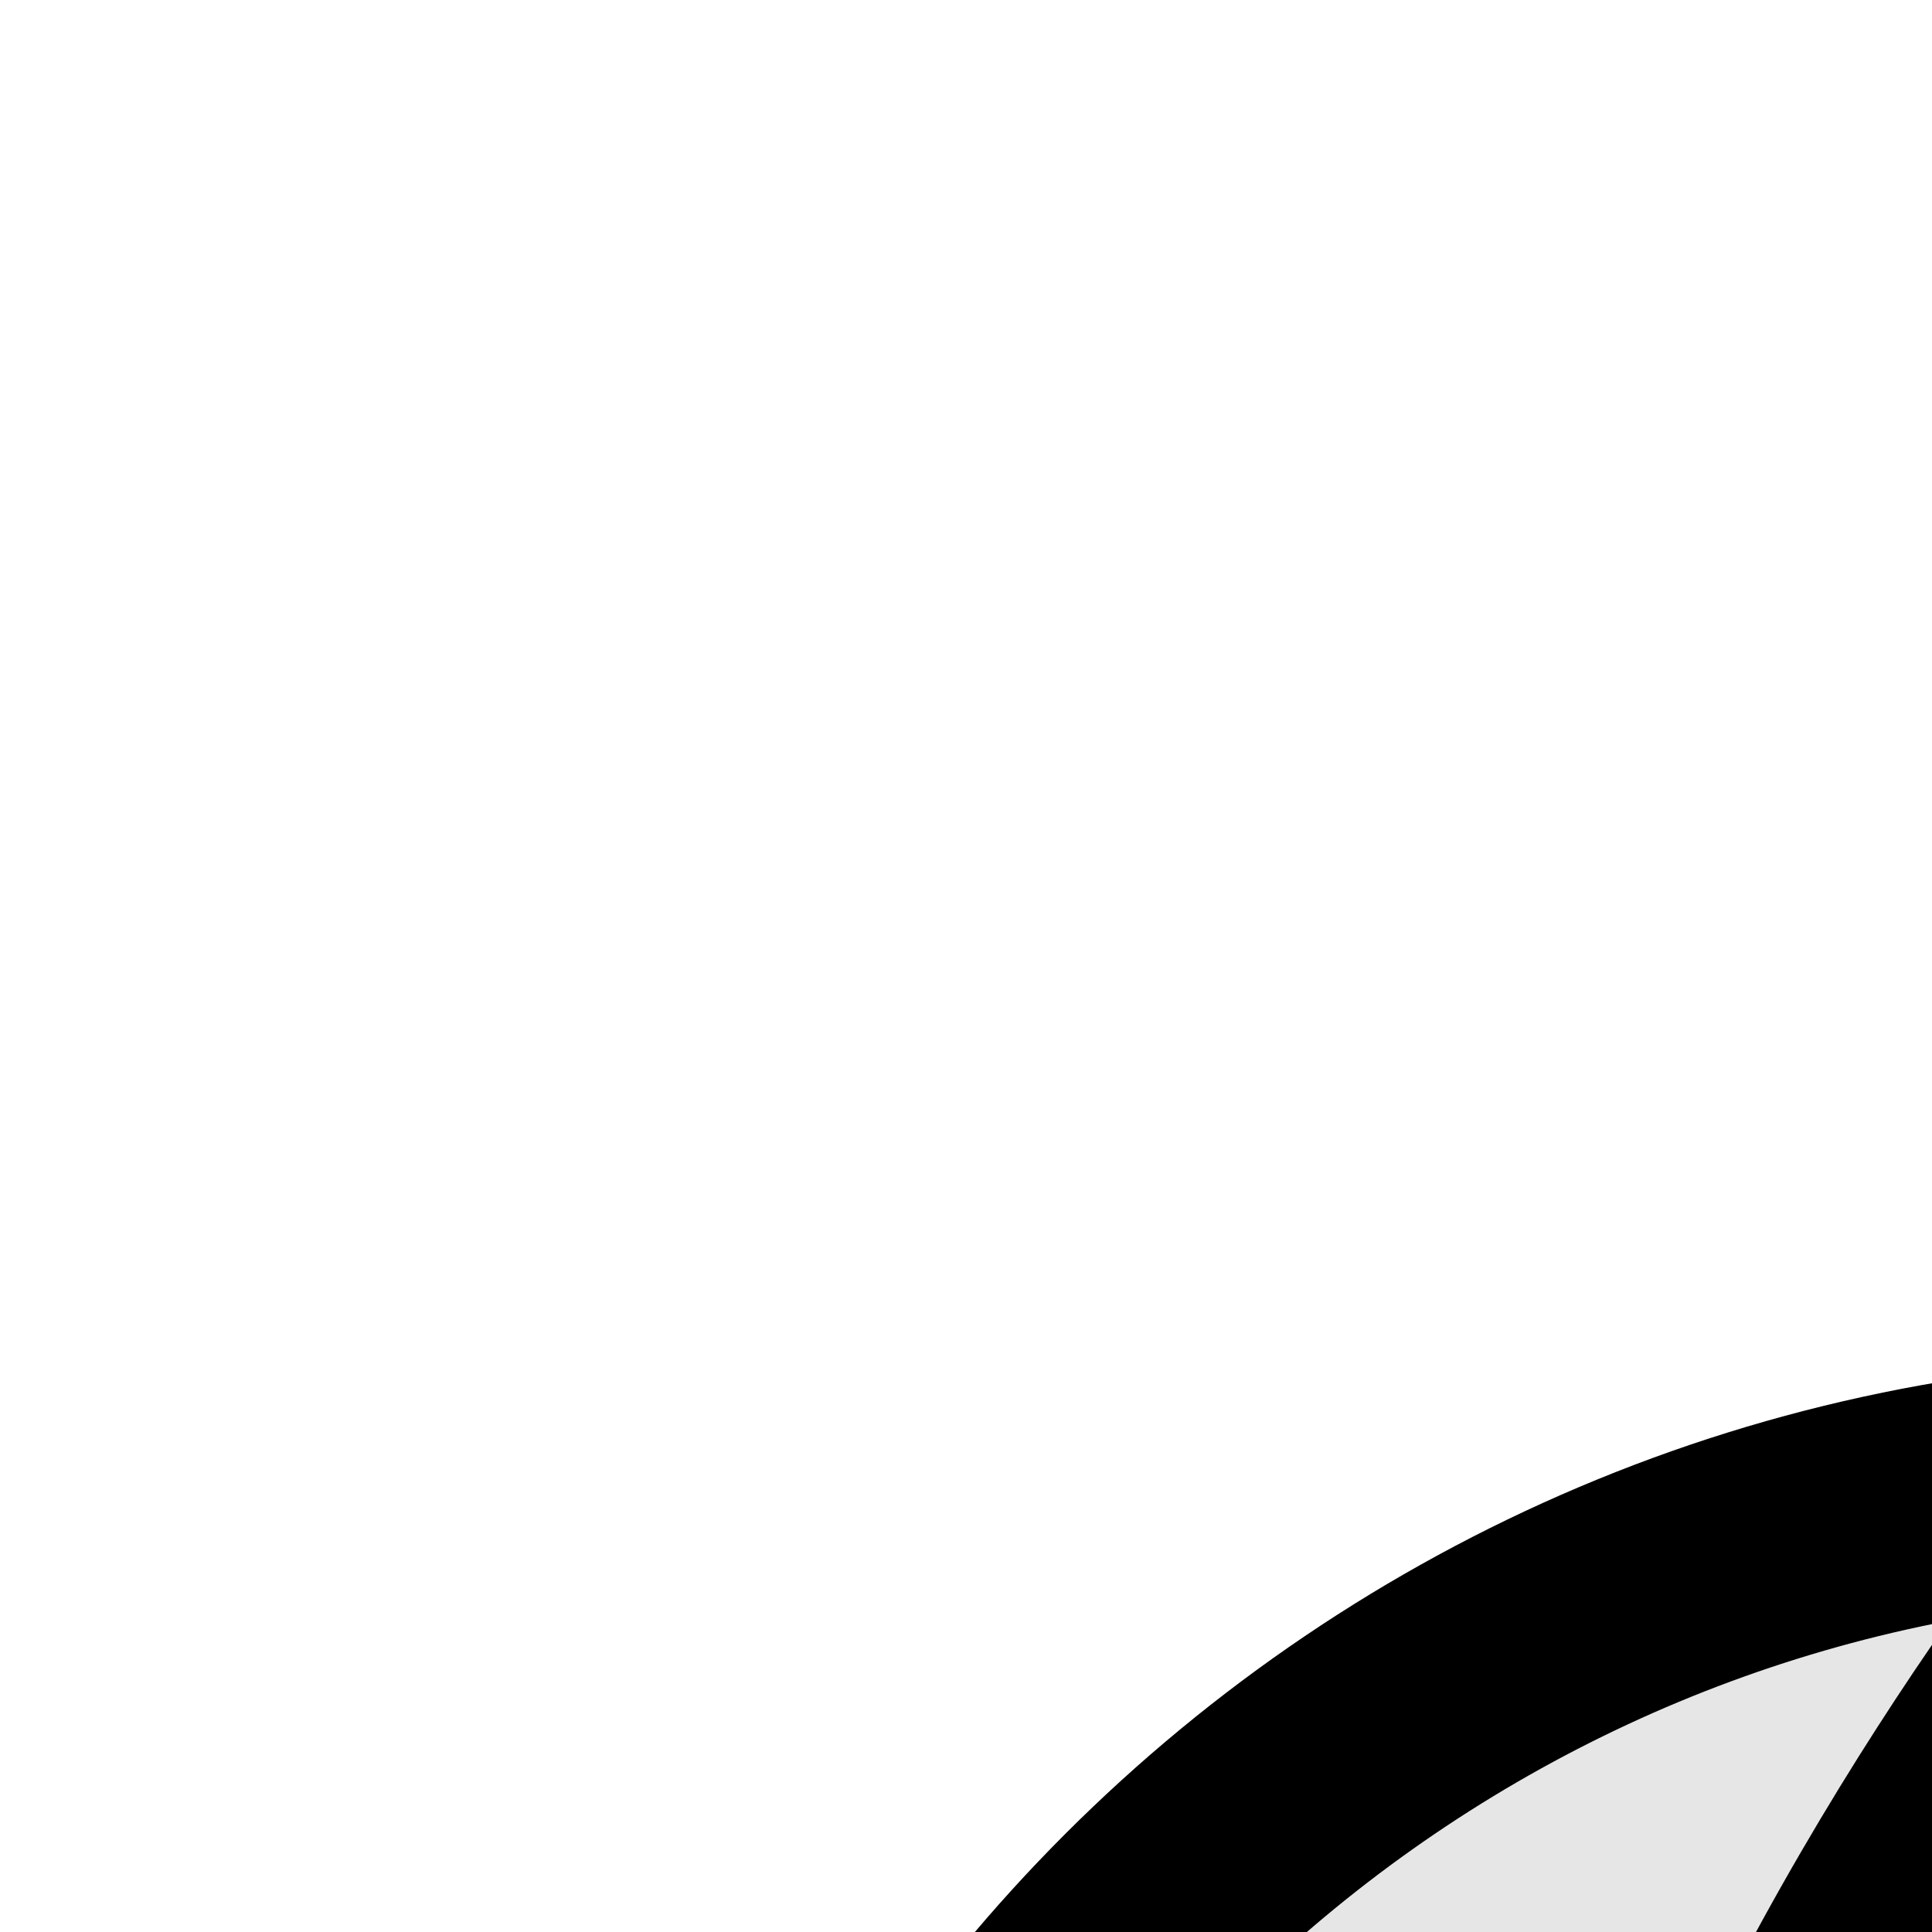
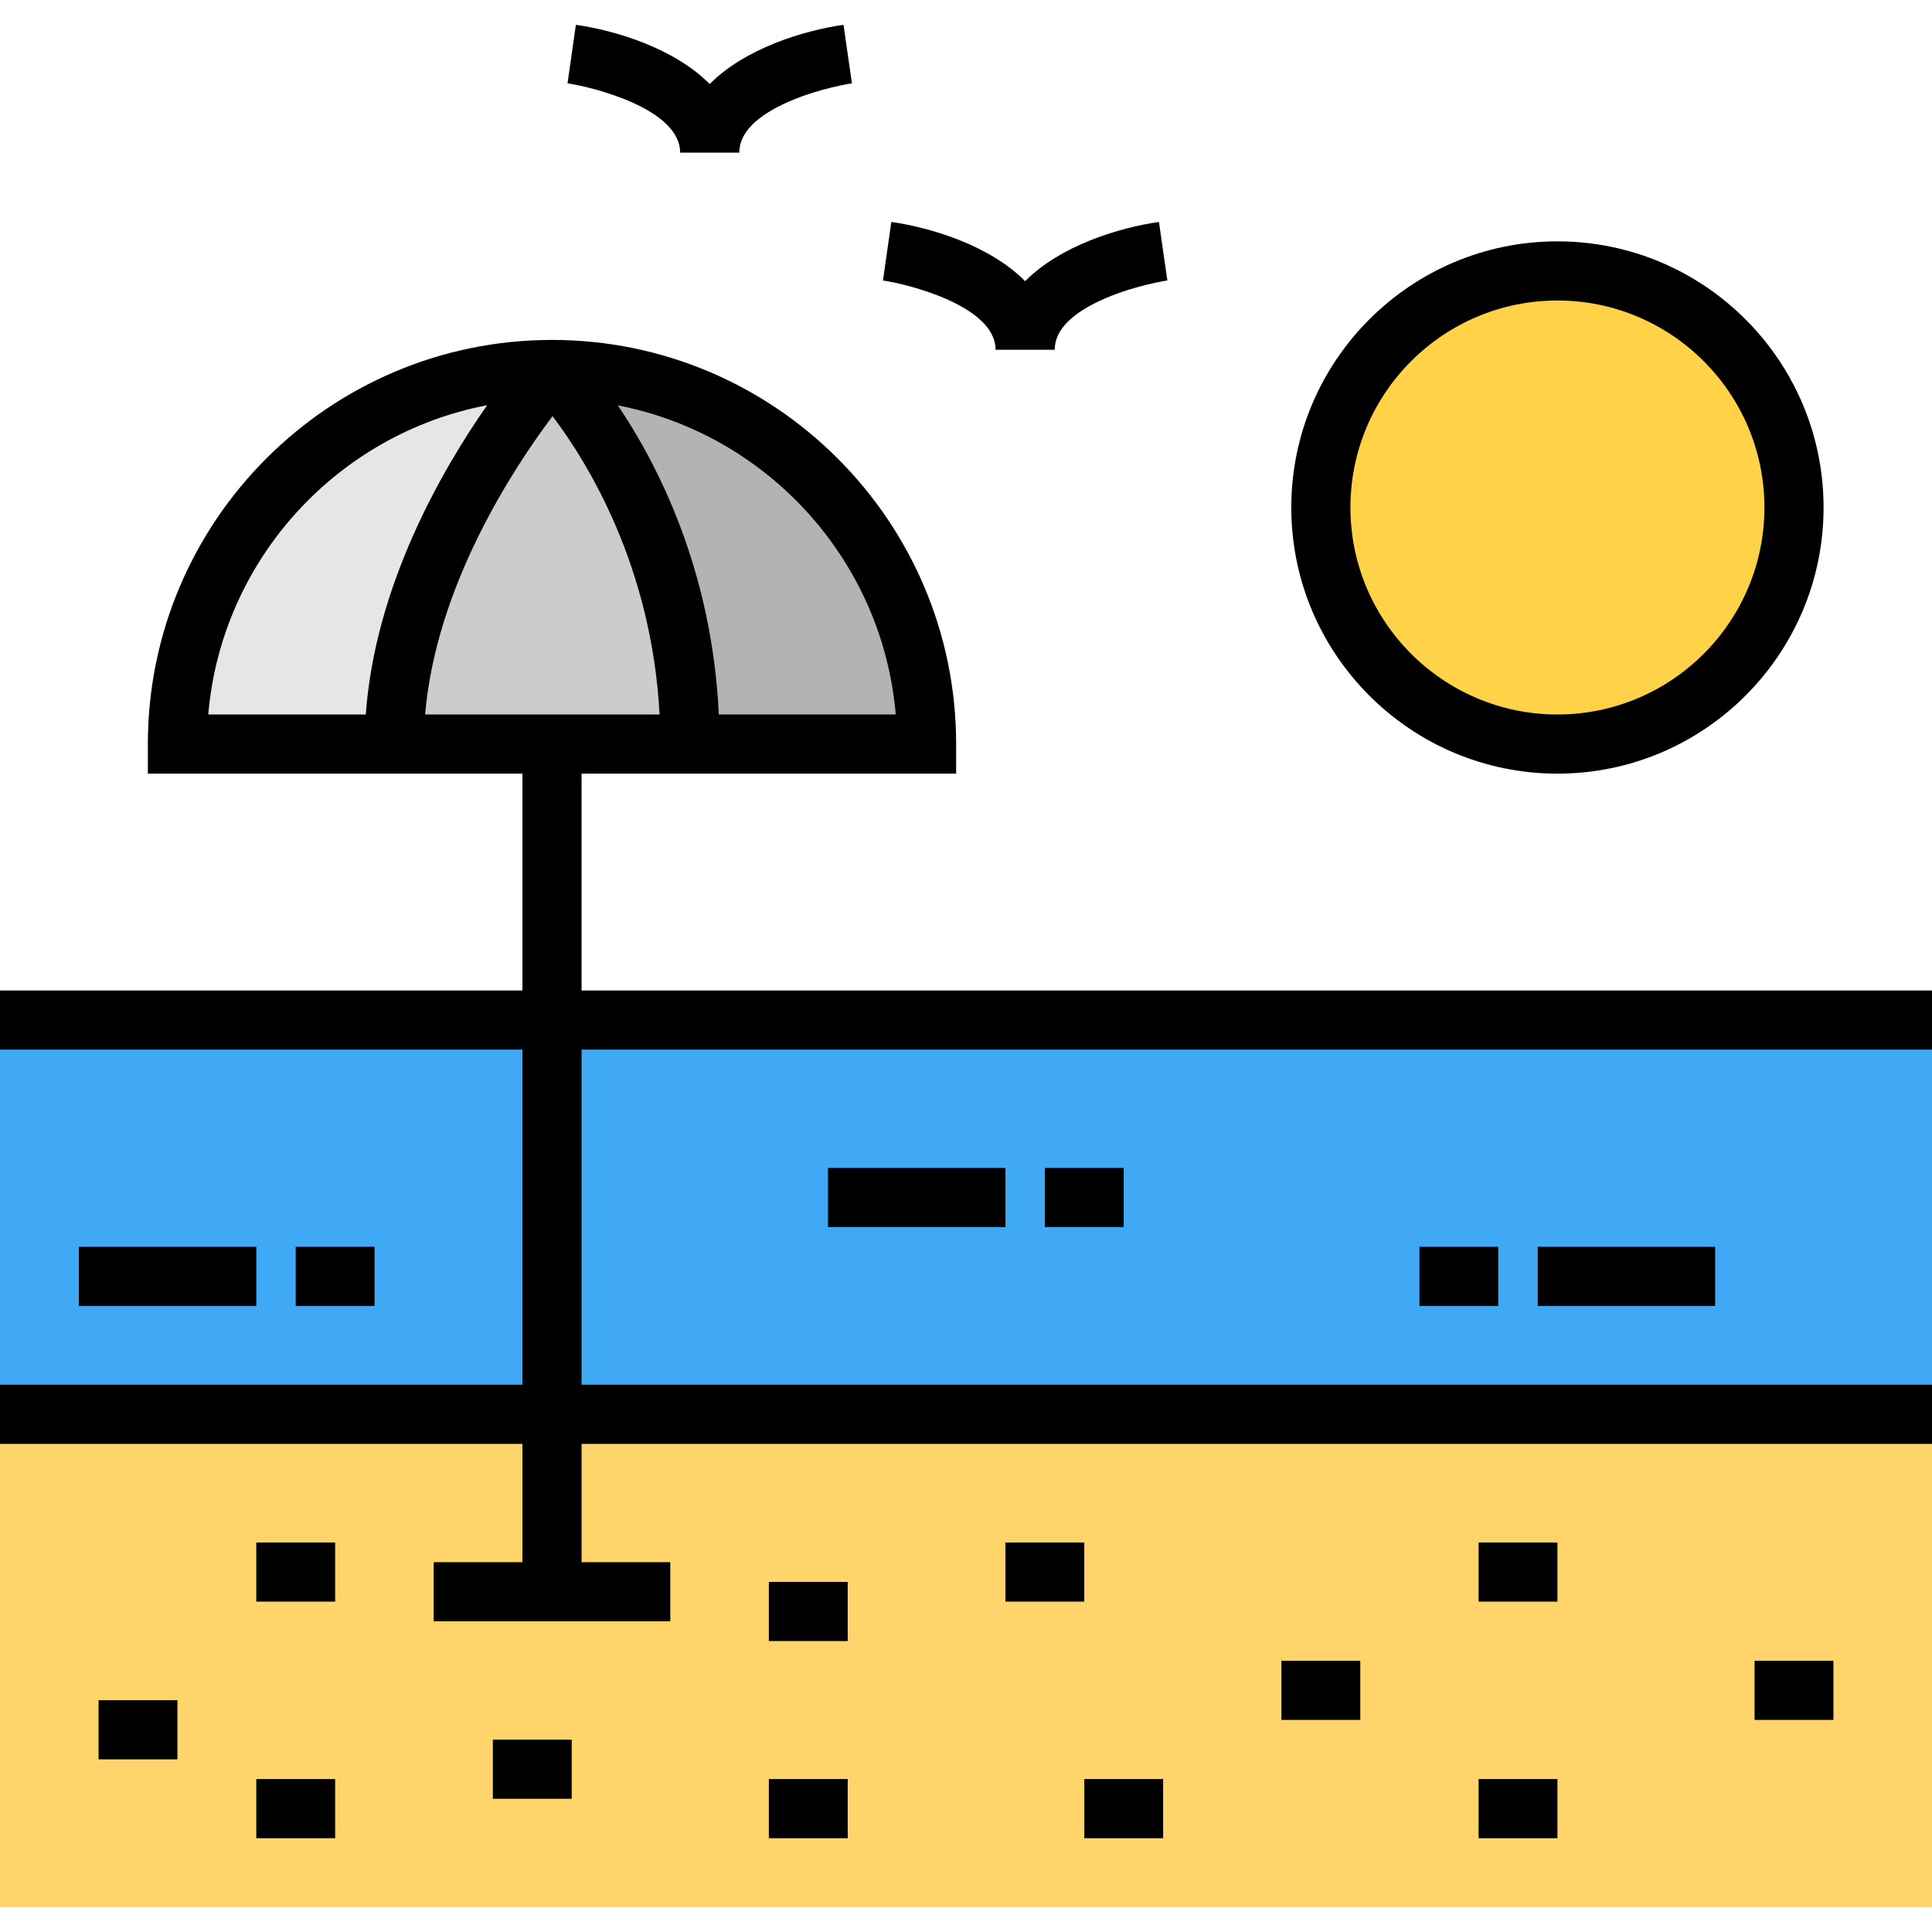
- <svg xmlns="http://www.w3.org/2000/svg" version="1.1" id="Layer_1" x="0px" y="0px" viewBox="0 0 128 128" style="enable-background:new 0 0 128 128;" xml:space="preserve">
+ <svg xmlns="http://www.w3.org/2000/svg" version="1.1" id="Layer_1" x="0px" y="0px" viewBox="0 0 512 512" style="enable-background:new 0 0 512 512;" xml:space="preserve">
  <rect y="270.327" style="fill:#3FA9F5;" width="512" height="104.49" />
  <rect y="374.817" style="fill:#FFD46A;" width="512" height="130.612" />
  <path style="fill:#FFD248;" d="M412.735,71.799c34.586,0,62.694,28.108,62.694,62.694s-28.108,62.694-62.694,62.694  s-62.694-28.108-62.694-62.694S378.149,71.799,412.735,71.799z" />
  <path style="fill:#B3B3B3;" d="M245.551,197.186h-62.694c0-62.694-36.571-99.265-36.571-99.265  C201.143,97.921,245.551,142.329,245.551,197.186z" />
  <path style="fill:#CCCCCC;" d="M146.286,97.921c0,0,36.571,36.571,36.571,99.265h-36.571H104.49  C104.49,144.941,146.286,97.921,146.286,97.921z" />
  <path style="fill:#E6E6E6;" d="M146.286,97.921c0,0-41.796,47.02-41.796,99.265H47.02C47.02,142.329,91.429,97.921,146.286,97.921z" />
  <path d="M180.245,40.452h15.673c0-5.186,4.472-9.757,13.292-13.59c8.089-3.514,16.479-4.765,16.563-4.776l-1.12-7.756l-1.109-7.758  c-10.65,1.522-26.184,6.3-35.463,15.703c-9.279-9.403-24.813-14.181-35.463-15.703l-2.216,15.517  C156.706,22.988,180.245,28.744,180.245,40.452z" />
  <path d="M263.837,92.697h15.673c0-5.186,4.472-9.757,13.292-13.59c8.089-3.514,16.479-4.765,16.563-4.776l-1.12-7.756l-1.109-7.758  c-10.65,1.521-26.185,6.3-35.463,15.703c-9.279-9.403-24.813-14.181-35.463-15.703l-2.216,15.517  C240.298,75.233,263.837,80.988,263.837,92.697z" />
  <rect x="26.122" y="450.572" width="20.898" height="15.673" />
  <rect x="67.918" y="408.776" width="20.898" height="15.673" />
  <rect x="67.918" y="471.47" width="20.898" height="15.673" />
  <rect x="130.612" y="461.021" width="20.898" height="15.673" />
  <rect x="203.755" y="471.47" width="20.898" height="15.673" />
  <rect x="203.755" y="419.225" width="20.898" height="15.673" />
  <rect x="266.449" y="408.776" width="20.898" height="15.673" />
  <rect x="339.592" y="440.123" width="20.898" height="15.673" />
  <rect x="287.347" y="471.47" width="20.898" height="15.673" />
  <rect x="391.837" y="408.776" width="20.898" height="15.673" />
  <rect x="391.837" y="471.47" width="20.898" height="15.673" />
  <rect x="464.98" y="440.123" width="20.898" height="15.673" />
  <rect x="219.429" y="309.511" width="47.02" height="15.673" />
  <rect x="276.898" y="309.511" width="20.898" height="15.673" />
  <rect x="20.898" y="330.409" width="47.02" height="15.673" />
  <rect x="78.367" y="330.409" width="20.898" height="15.673" />
  <rect x="407.51" y="330.409" width="47.02" height="15.673" />
  <rect x="376.163" y="330.409" width="20.898" height="15.673" />
  <path d="M512,262.492H154.122v-57.469h99.265v-7.837c0-59.057-48.045-107.102-107.102-107.102S39.184,138.13,39.184,197.186v7.837  h99.265v57.469H0v15.673h138.449v88.816H0v15.673h138.449v31.347h-23.51v15.673h62.694v-15.673h-23.51v-31.347H512v-15.673H154.122  v-88.816H512V262.492z M112.666,189.35c2.868-34.181,23.526-65.466,33.763-79.066c9.151,12.074,26.295,39.7,28.364,79.066H112.666z   M237.382,189.35h-46.891c-1.768-38.054-16.039-66.042-26.755-81.921C203.332,115.113,233.891,148.43,237.382,189.35z   M129.103,107.384c-12.07,17.268-29.727,47.89-32.165,81.966H55.189C58.689,148.338,89.378,114.97,129.103,107.384z" />
  <path d="M412.735,205.023c38.891,0,70.531-31.64,70.531-70.531s-31.64-70.531-70.531-70.531s-70.531,31.64-70.531,70.531  S373.844,205.023,412.735,205.023z M412.735,79.635c30.248,0,54.857,24.608,54.857,54.857s-24.609,54.857-54.857,54.857  s-54.857-24.608-54.857-54.857S382.487,79.635,412.735,79.635z" />
  <g>
</g>
  <g>
</g>
  <g>
</g>
  <g>
</g>
  <g>
</g>
  <g>
</g>
  <g>
</g>
  <g>
</g>
  <g>
</g>
  <g>
</g>
  <g>
</g>
  <g>
</g>
  <g>
</g>
  <g>
</g>
  <g>
</g>
</svg>
